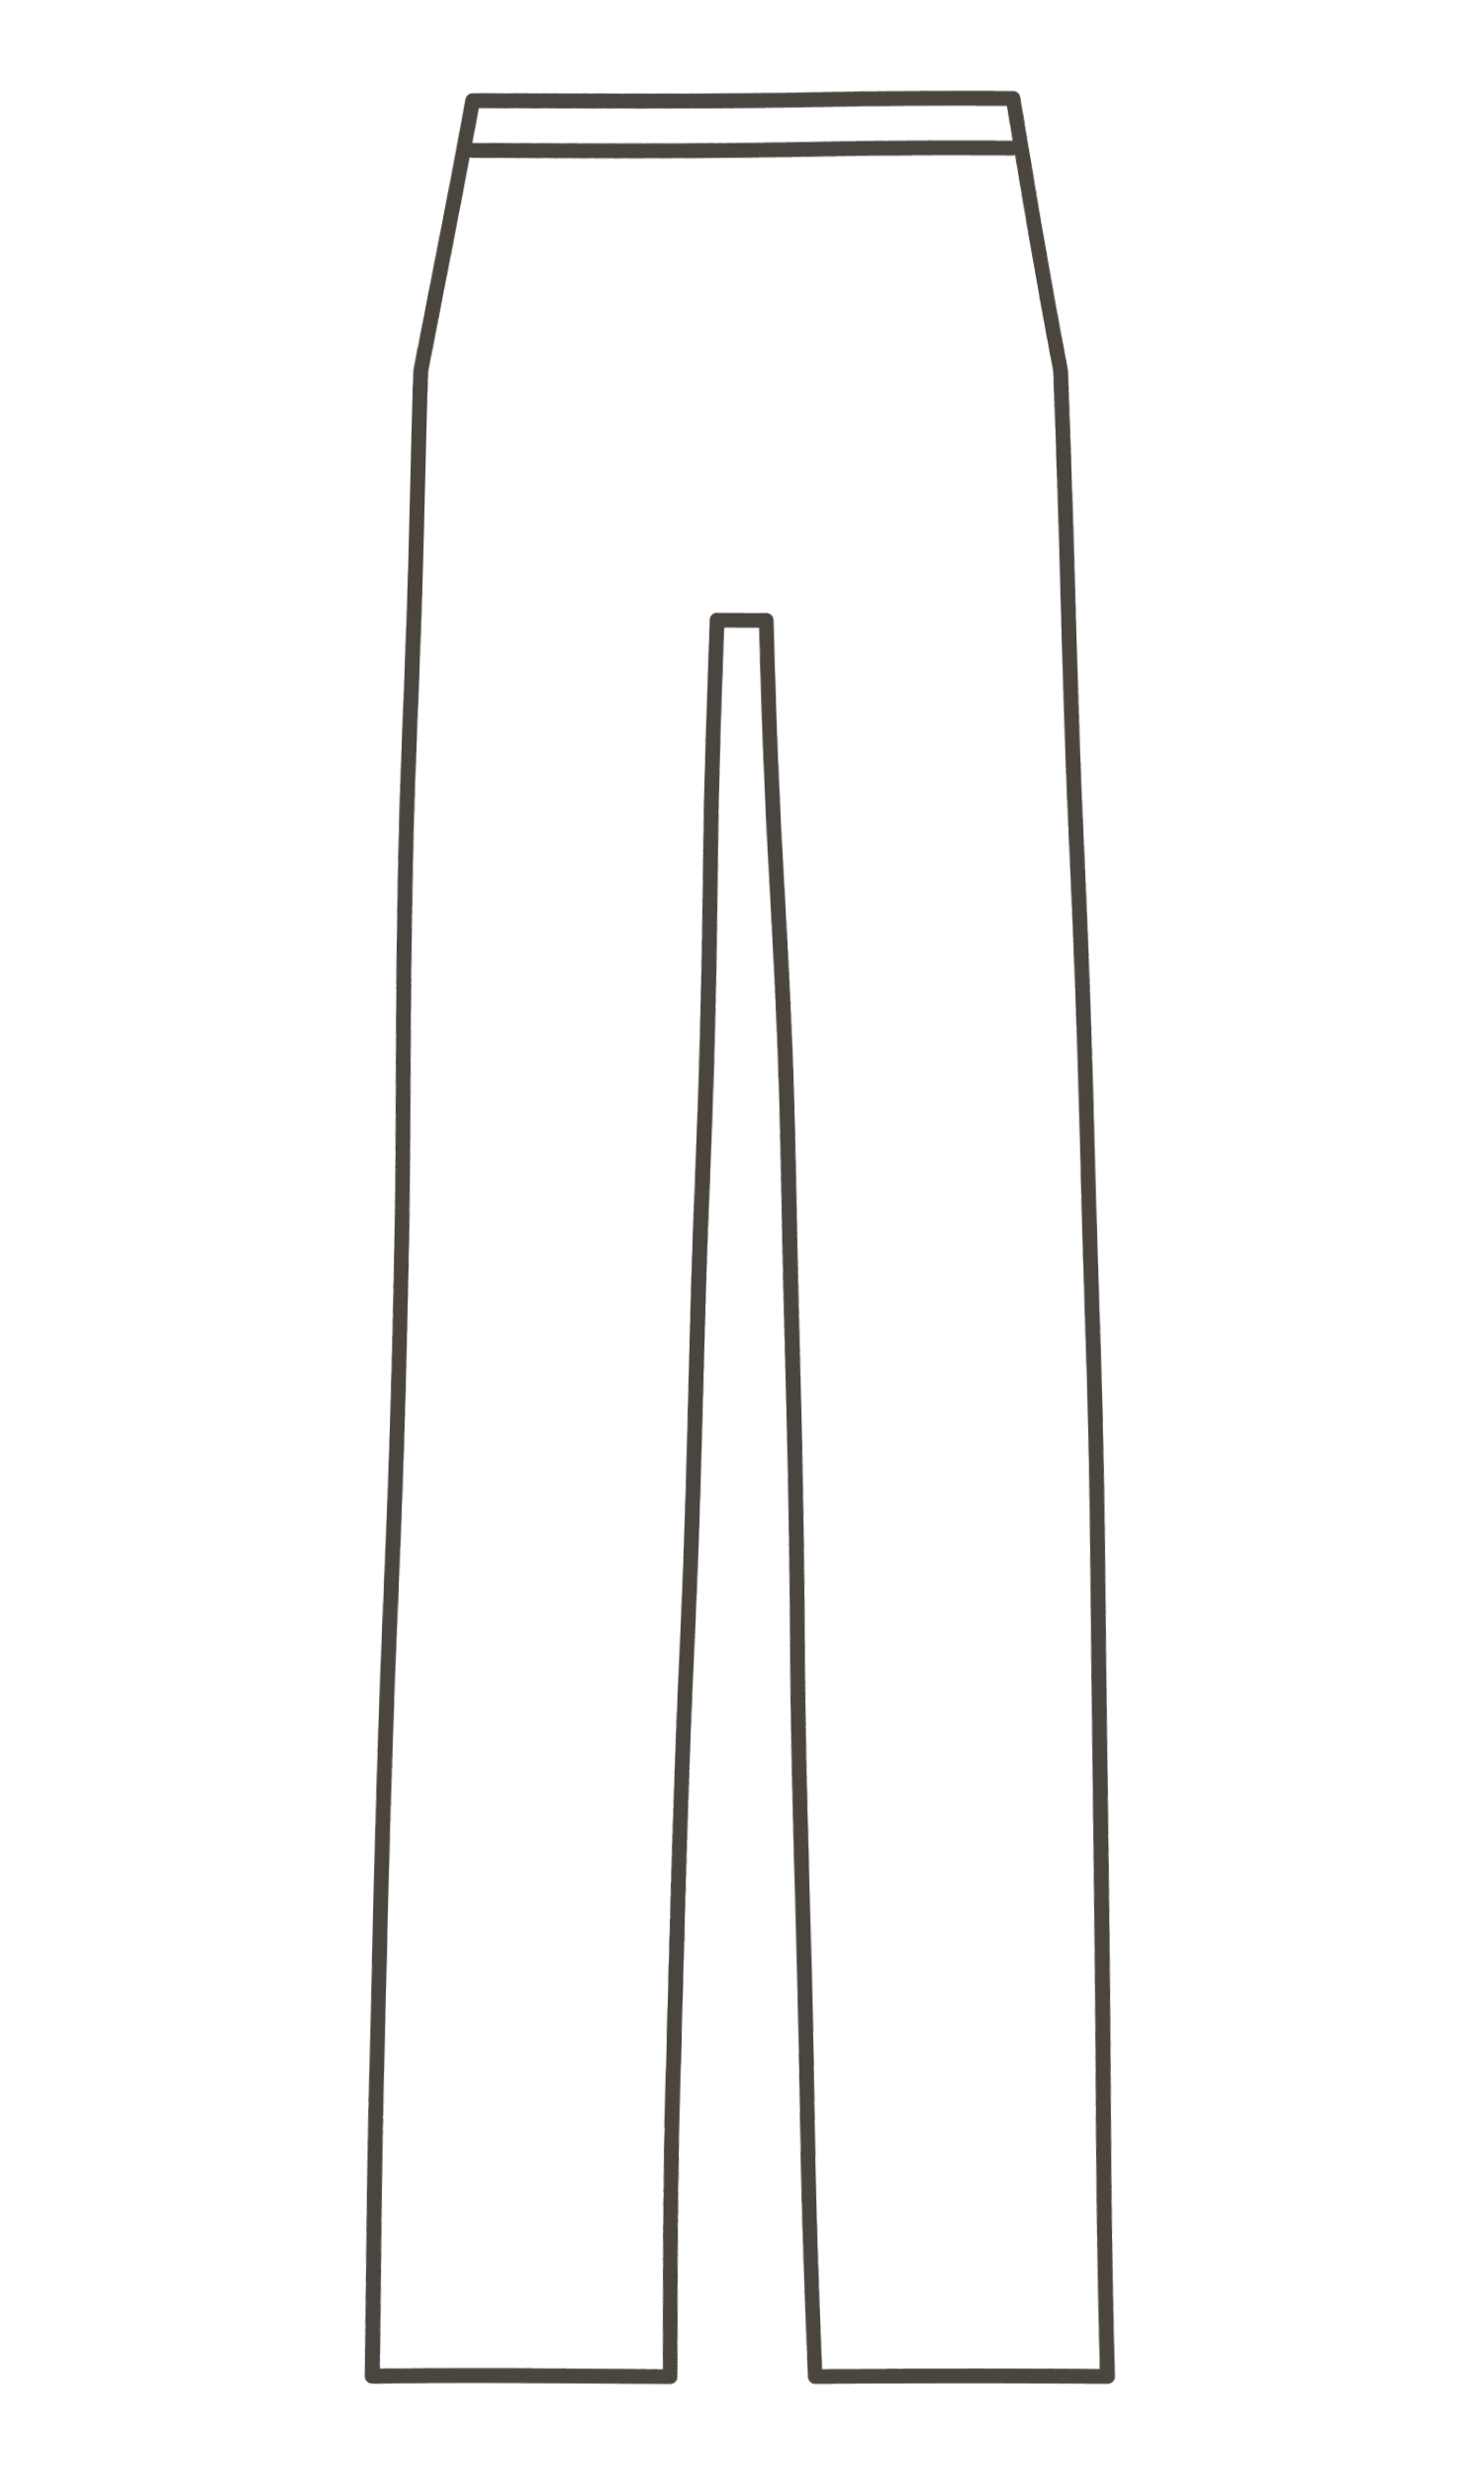
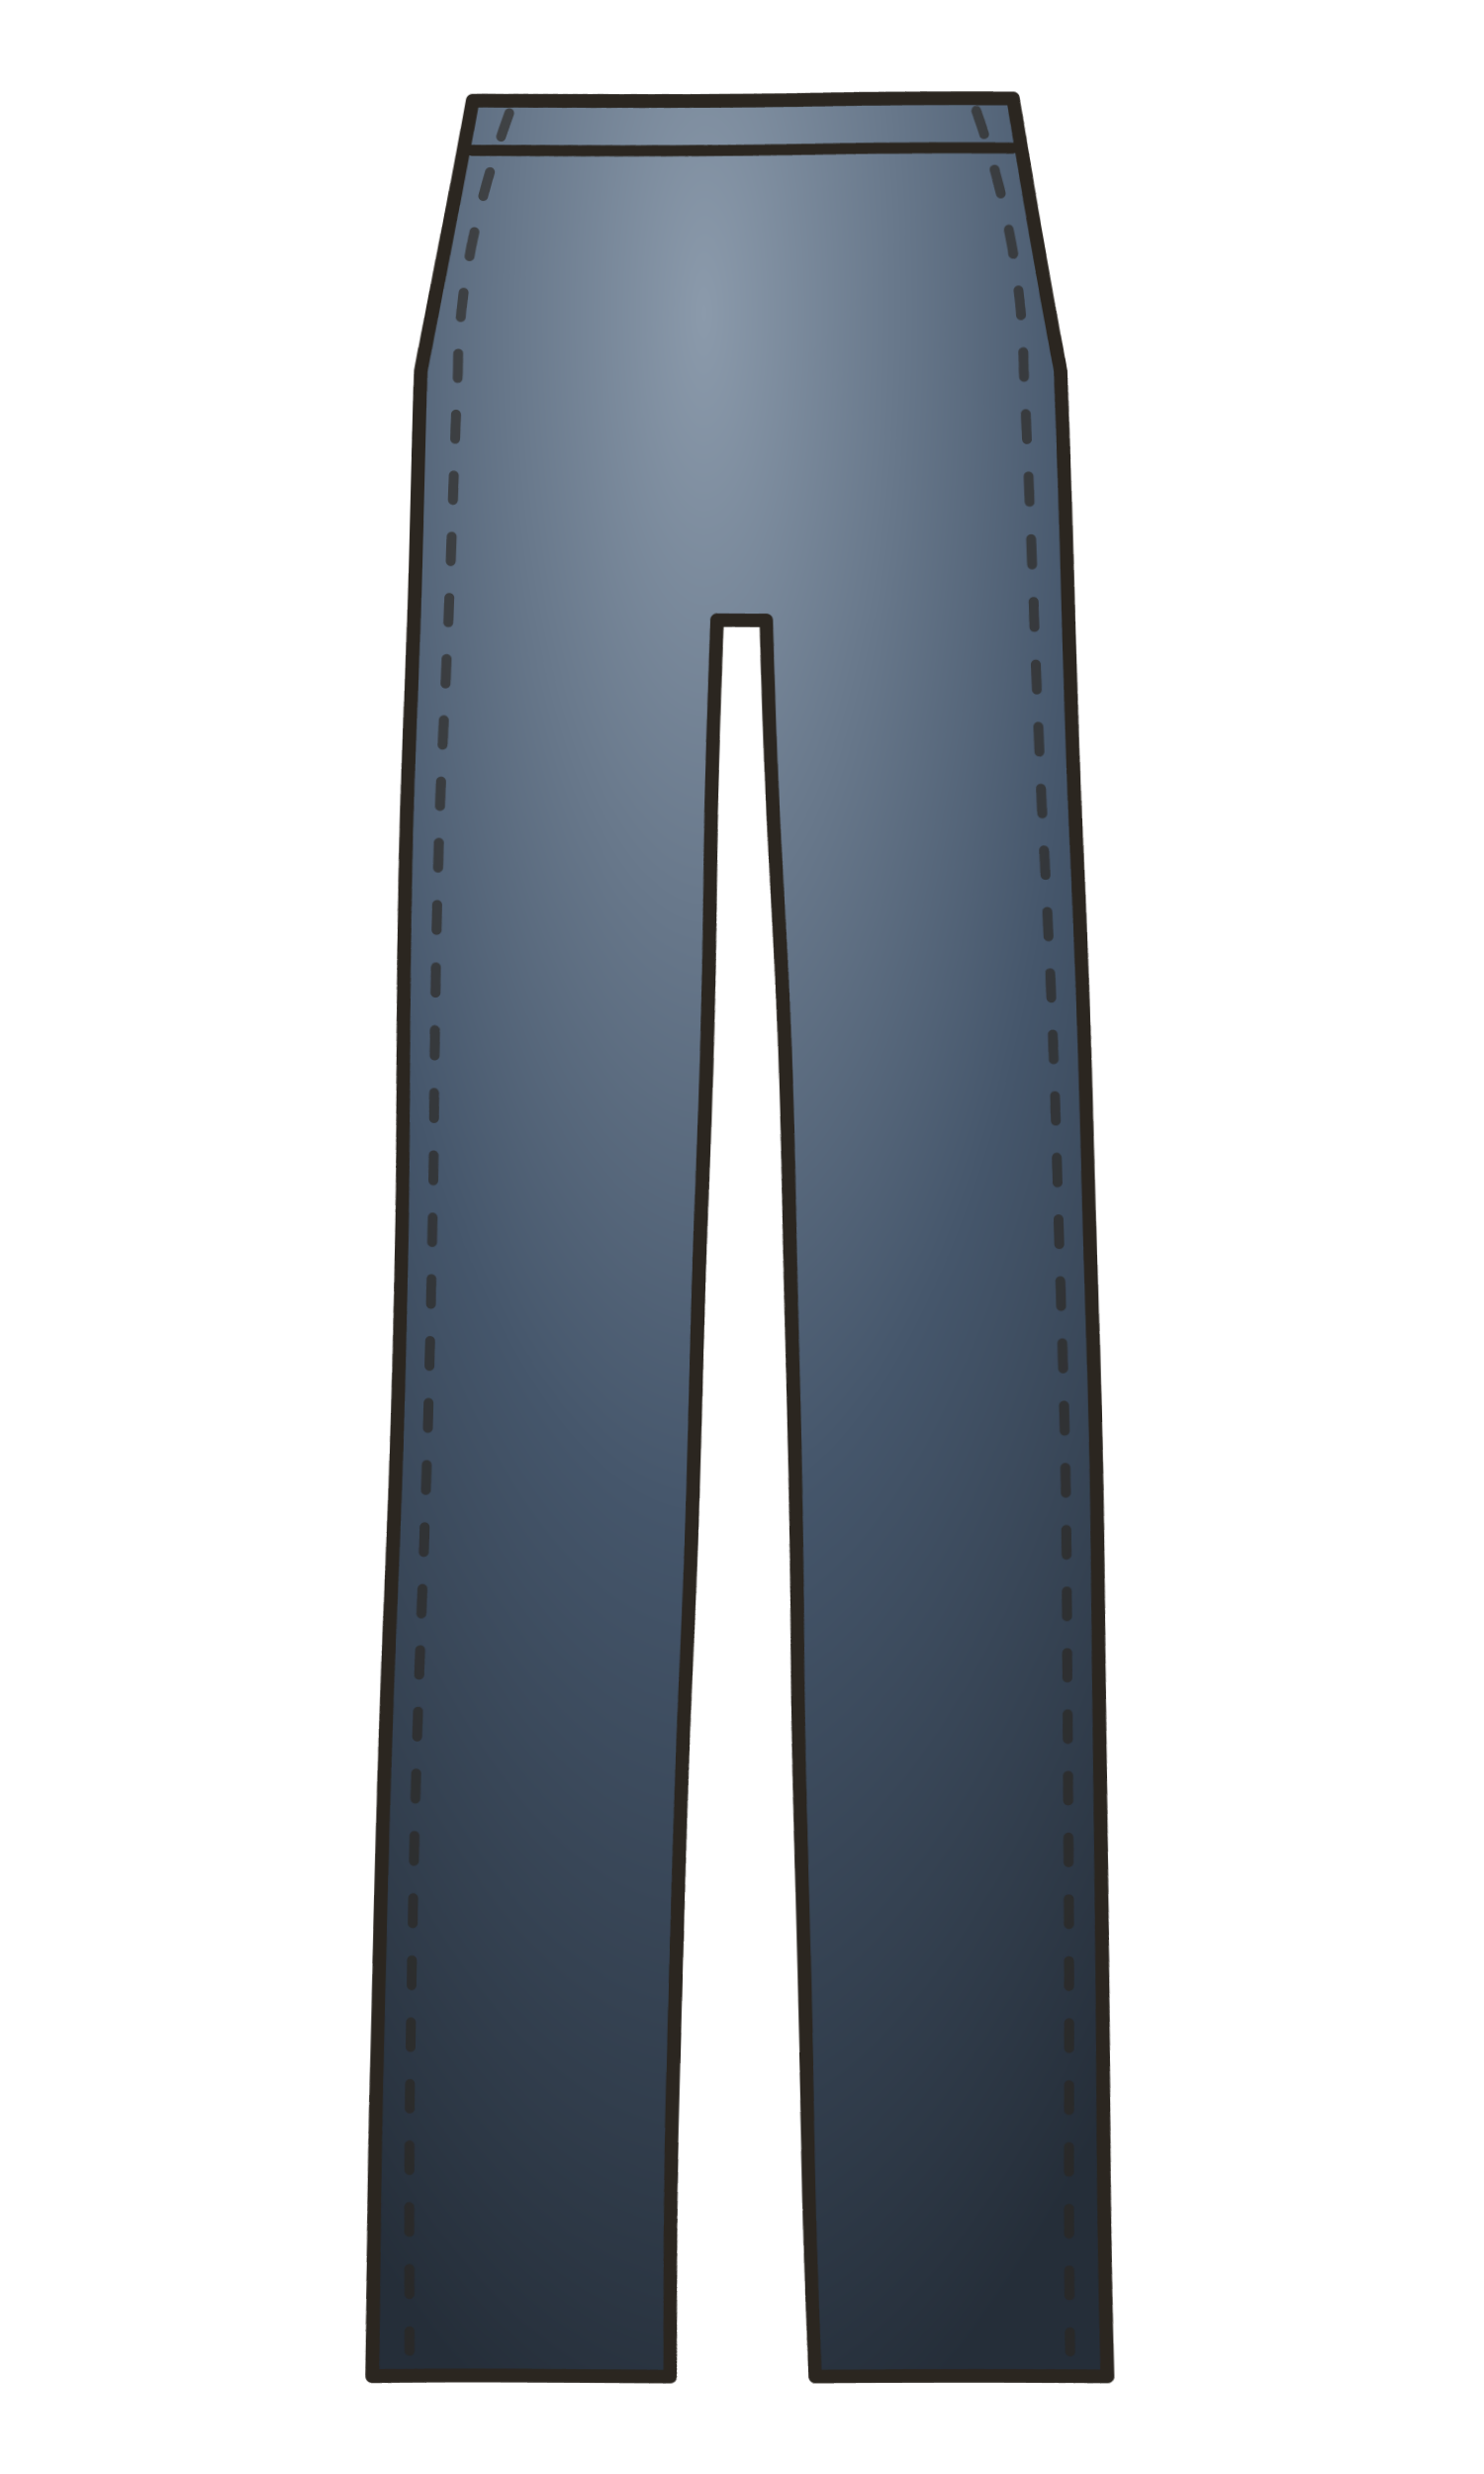
<svg xmlns="http://www.w3.org/2000/svg" viewBox="0 0 120 200">
  <defs>
    <filter id="j2" x="-20%" y="-20%" width="140%" height="140%">
      <feTurbulence type="fractalNoise" baseFrequency="0.015" numOctaves="2" seed="101" result="n" />
      <feDisplacementMap in="SourceGraphic" in2="n" scale="1.6" xChannelSelector="R" yChannelSelector="G" />
    </filter>
+     <radialGradient id="gradCapo" cx="45%" cy="10%" r="95%">
+       <stop offset="0%" stop-color="#8b9aab" />
+       <stop offset="55%" stop-color="#45566b" />
+       <stop offset="100%" stop-color="#252e39" />
+     </radialGradient>
  </defs>
-   <g fill="none" stroke="#4a453e" stroke-width="1.2" stroke-linejoin="round" stroke-linecap="round" filter="url(#j2)">
-     <path d="M38,8 L82,8 L86,30 Q88,110 90,192 L66,192 Q64,110 62,50 L58,50 Q56,110 54,192 L30,192 Q32,110 34,30 Z" />
-     <path d="M38,12 L82,12" fill="none" />
+   <g stroke="#2b2620" stroke-width="1.1" stroke-linejoin="round" stroke-linecap="round" filter="url(#j2)">
+     <path fill="url(#gradCapo)" d="M38,8 L82,8 L86,30 Q88,110 90,192 L66,192 Q64,110 62,50 L58,50 Q56,110 54,192 L30,192 Q32,110 34,30 Z" />
+     <path fill="none" stroke-width="0.9" d="M38,12 L82,12" />
+     <path fill="none" stroke-width="0.8" stroke-dasharray="2 3" opacity="0.65" d="M79,9 Q83,20 83,30 Q86,110 87,190 M41,9 Q37,20 37,30 Q34,110 33,190" />
  </g>
</svg>
